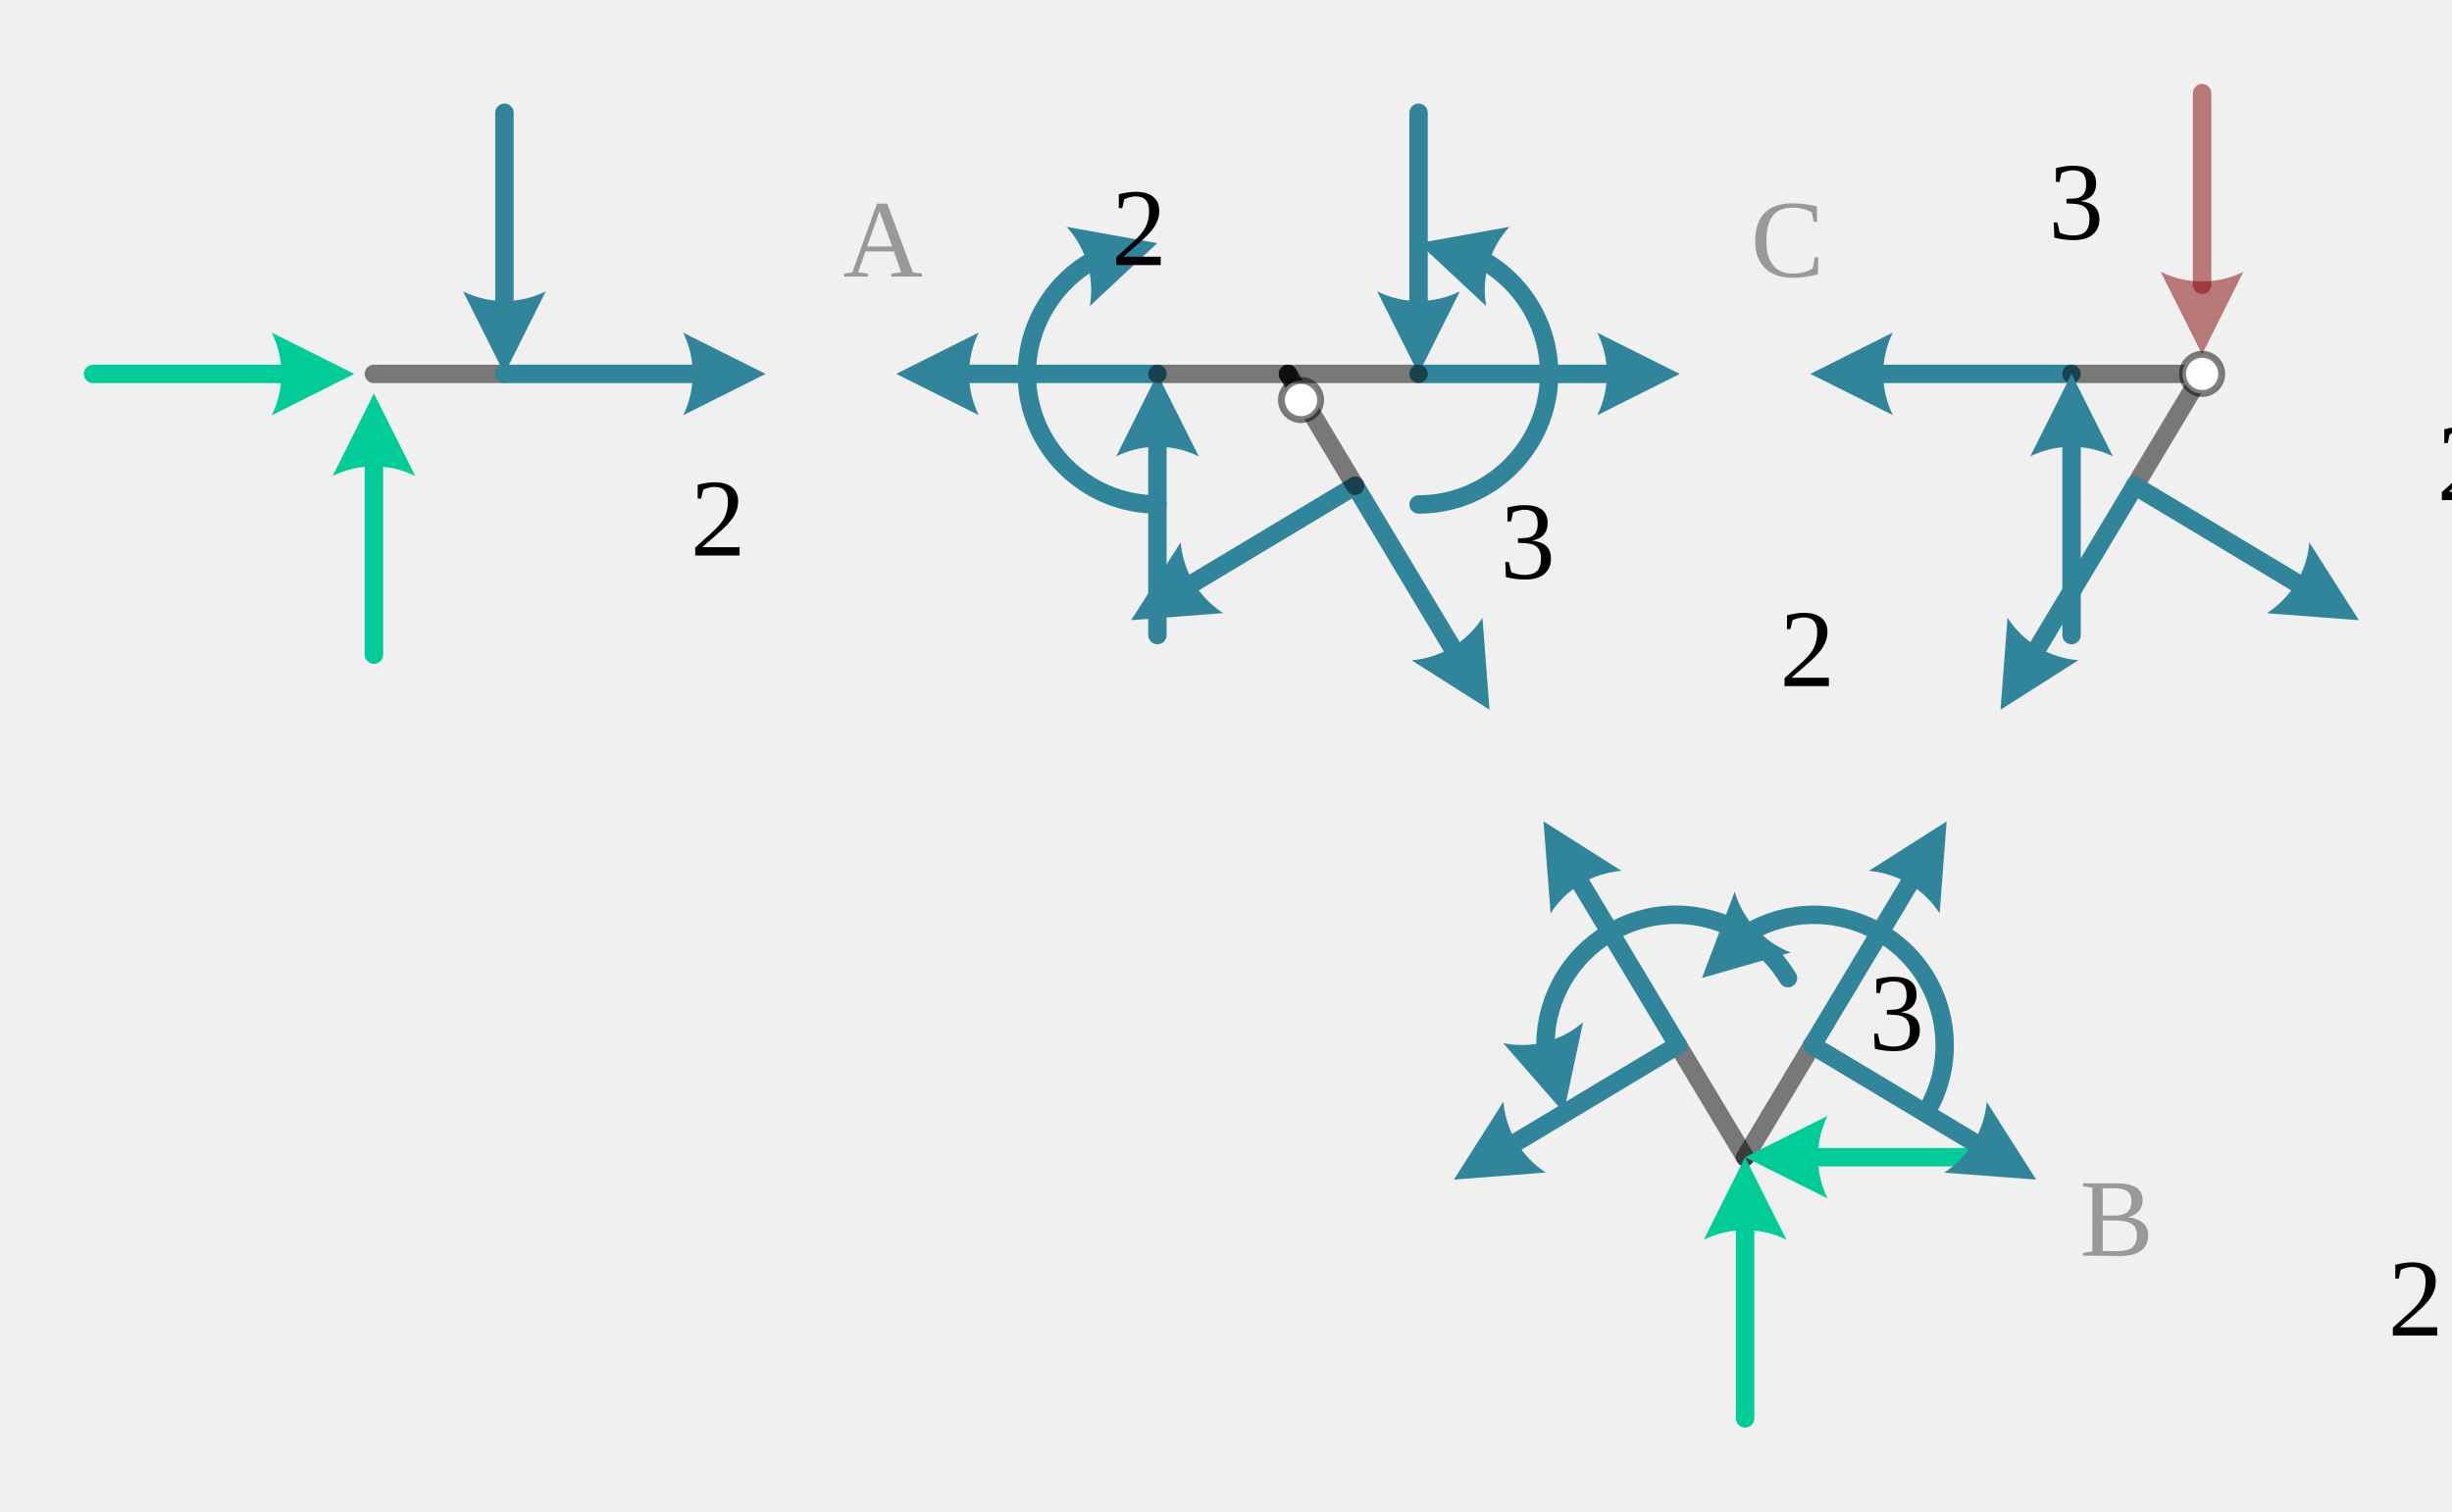
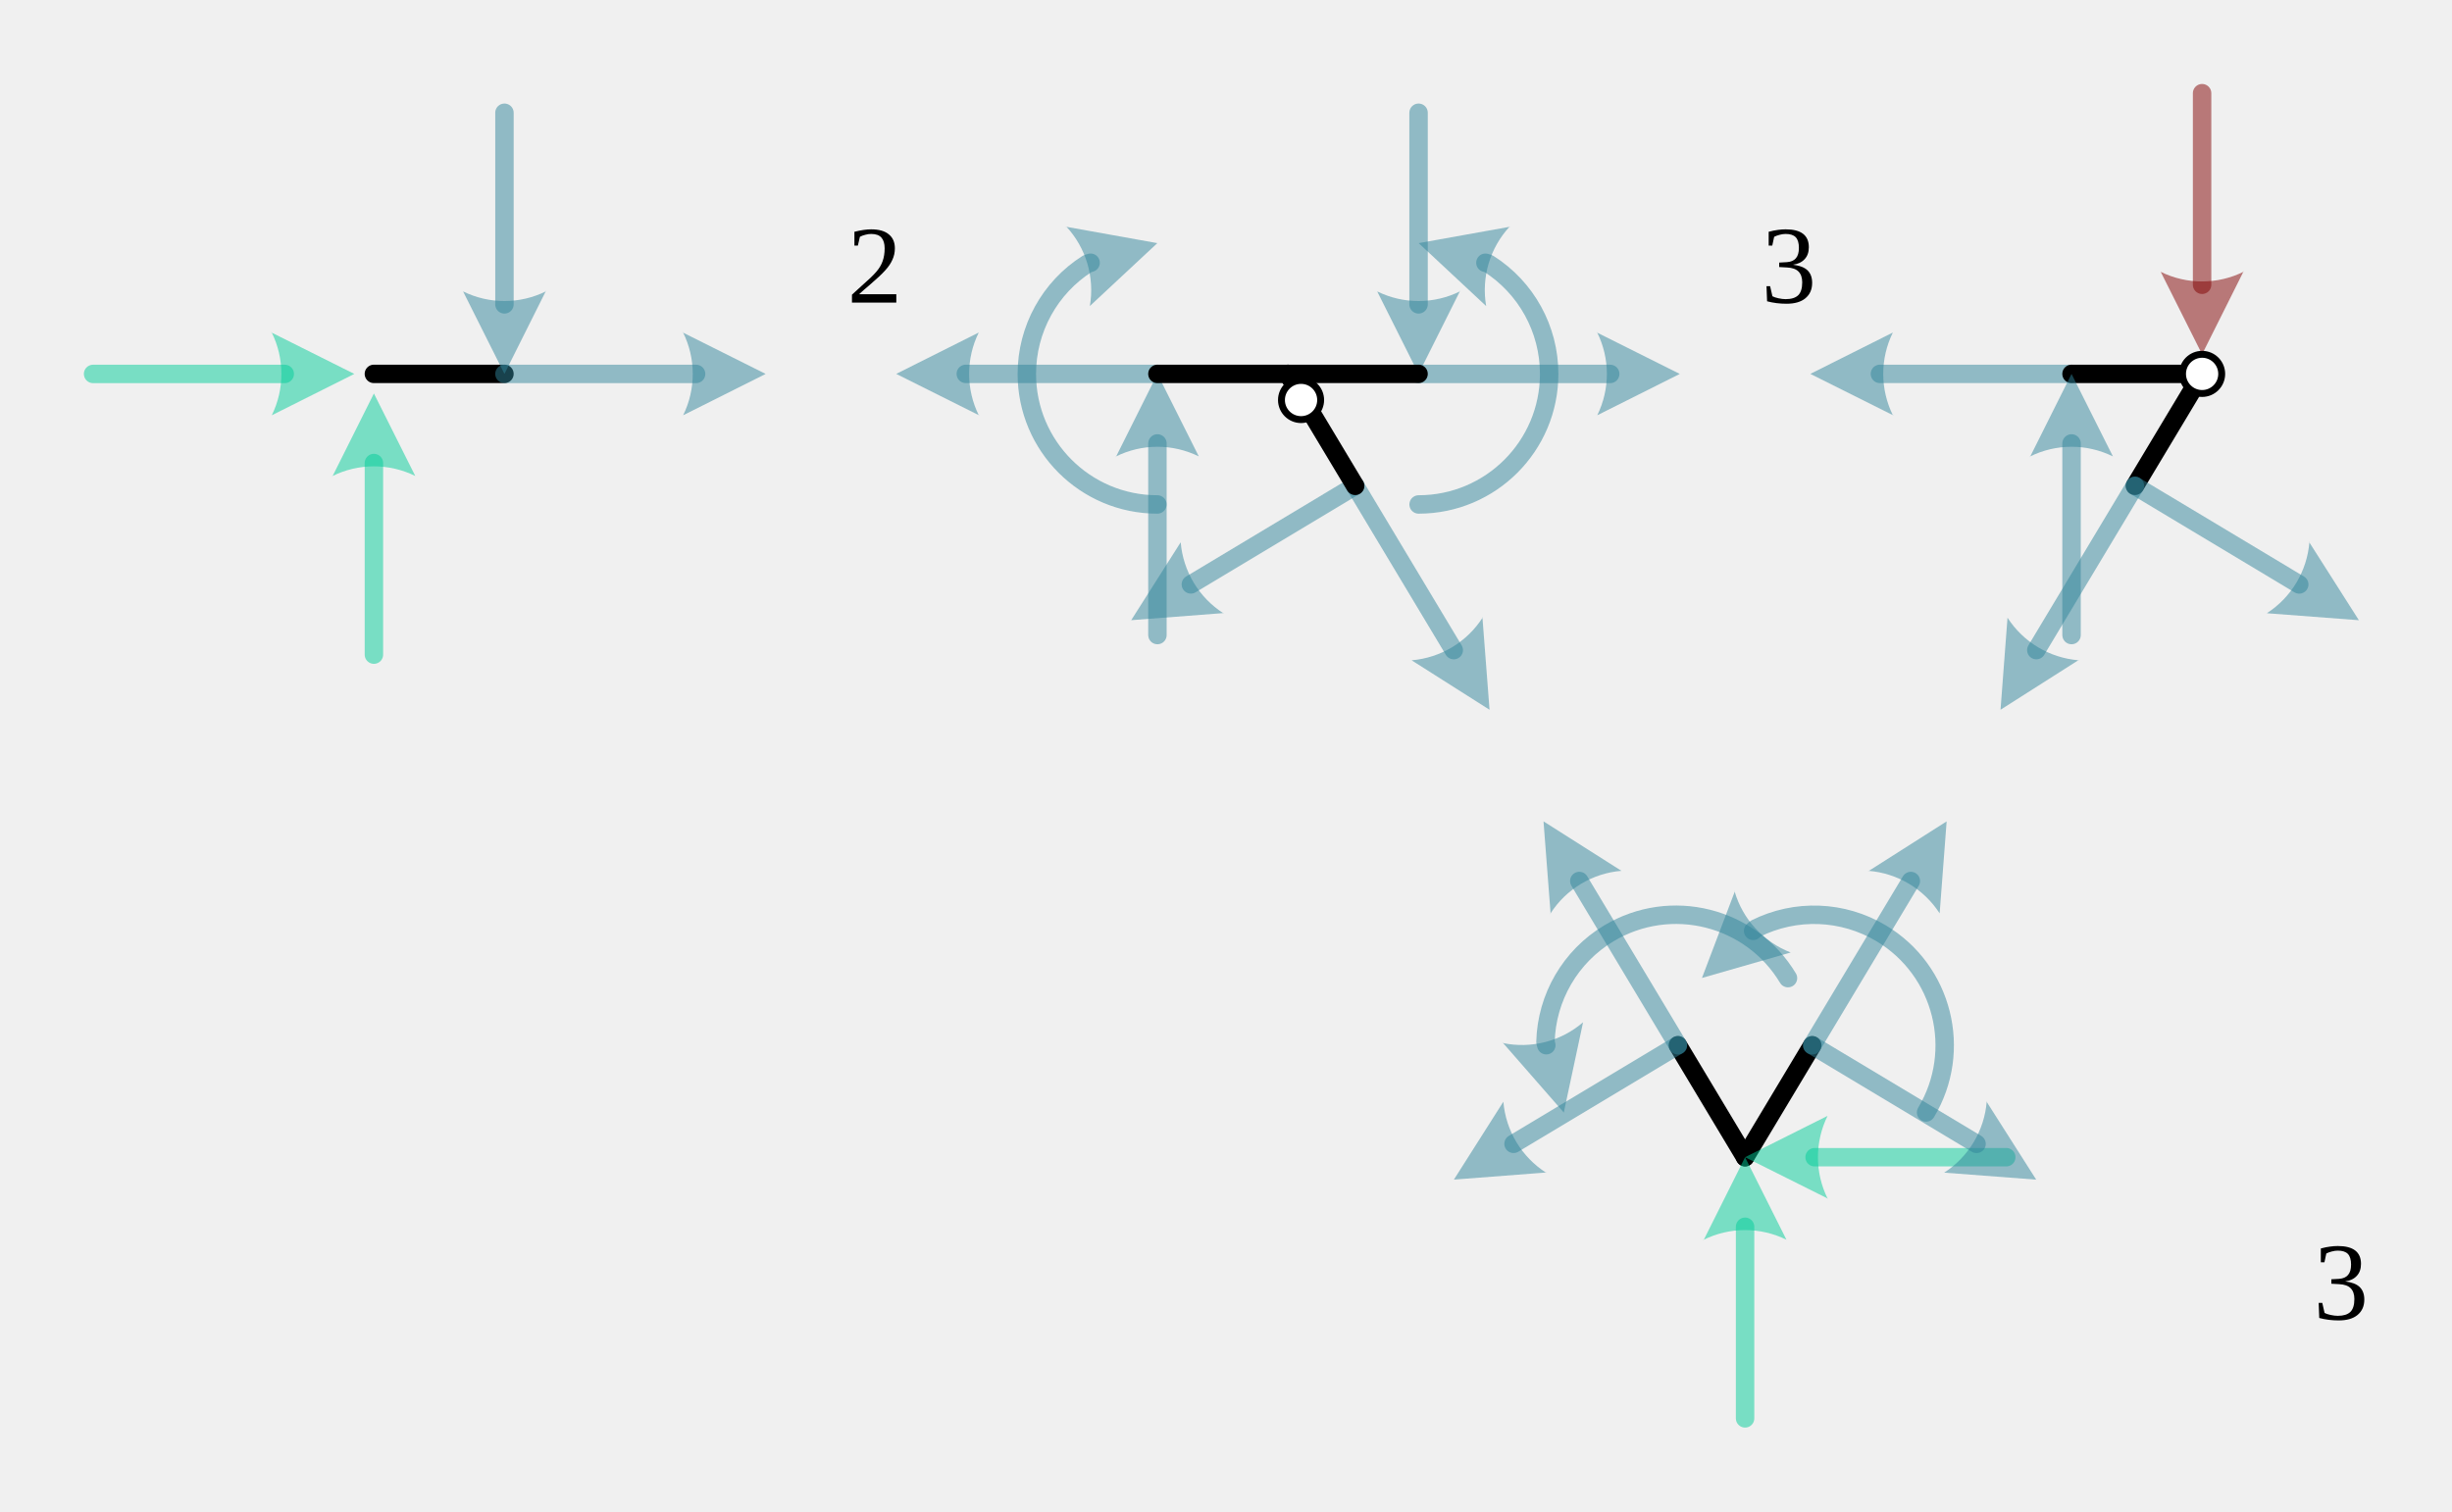
- <svg xmlns="http://www.w3.org/2000/svg" xmlns:ns1="http://schemas.microsoft.com/visio/2003/SVGExtensions/" xmlns:xlink="http://www.w3.org/1999/xlink" width="3.696in" height="2.279in" viewBox="0 0 266.126 164.072" xml:space="preserve" color-interpolation-filters="sRGB" class="st14">
+ <svg xmlns="http://www.w3.org/2000/svg" xmlns:ns1="http://schemas.microsoft.com/visio/2003/SVGExtensions/" xmlns:xlink="http://www.w3.org/1999/xlink" width="3.696in" height="2.279in" viewBox="0 0 266.126 164.072" xml:space="preserve" color-interpolation-filters="sRGB" class="st12">
  <ns1:documentProperties ns1:langID="1043" ns1:metric="true" ns1:viewMarkup="false" />
  <style type="text/css">
	
- 		.st1 {stroke:#000000;stroke-linecap:round;stroke-linejoin:round;stroke-opacity:0.5;stroke-width:2}
+ 		.st1 {stroke:#000000;stroke-linecap:round;stroke-linejoin:round;stroke-width:2}
		.st2 {marker-start:url(#mrkr5-21);stroke:#800000;stroke-linecap:round;stroke-linejoin:round;stroke-opacity:0.5;stroke-width:2}
		.st3 {fill:#800000;fill-opacity:0.5;stroke:#800000;stroke-opacity:0.5;stroke-width:0.442}
- 		.st4 {marker-start:url(#mrkr5-27);stroke:#00cc99;stroke-linecap:round;stroke-linejoin:round;stroke-width:2}
- 		.st5 {fill:#00cc99;fill-opacity:1;stroke:#00cc99;stroke-opacity:1;stroke-width:0.442}
- 		.st6 {marker-start:url(#mrkr5-48);stroke:#31859b;stroke-linecap:round;stroke-linejoin:round;stroke-width:2}
- 		.st7 {fill:#31859b;fill-opacity:1;stroke:#31859b;stroke-opacity:1;stroke-width:0.442}
- 		.st8 {marker-end:url(#mrkr5-89);stroke:#31859b;stroke-linecap:round;stroke-linejoin:round;stroke-width:2}
- 		.st9 {fill:#ffffff;stroke:#000000;stroke-linecap:round;stroke-linejoin:round;stroke-opacity:0.5;stroke-width:0.75}
- 		.st10 {fill:none;stroke:none;stroke-linecap:round;stroke-linejoin:round;stroke-width:0.24}
- 		.st11 {fill:#999999;font-family:Times New Roman;font-size:1em}
- 		.st12 {fill:none;stroke:none;stroke-linecap:round;stroke-linejoin:round;stroke-width:0.75}
- 		.st13 {fill:#000000;font-family:Times New Roman;font-size:1em}
- 		.st14 {fill:none;fill-rule:evenodd;font-size:12px;overflow:visible;stroke-linecap:square;stroke-miterlimit:3}
+ 		.st4 {marker-start:url(#mrkr5-27);stroke:#00cc99;stroke-linecap:round;stroke-linejoin:round;stroke-opacity:0.5;stroke-width:2}
+ 		.st5 {fill:#00cc99;fill-opacity:0.5;stroke:#00cc99;stroke-opacity:0.5;stroke-width:0.442}
+ 		.st6 {marker-start:url(#mrkr5-48);stroke:#31859b;stroke-linecap:round;stroke-linejoin:round;stroke-opacity:0.5;stroke-width:2}
+ 		.st7 {fill:#31859b;fill-opacity:0.5;stroke:#31859b;stroke-opacity:0.5;stroke-width:0.442}
+ 		.st8 {marker-end:url(#mrkr5-89);stroke:#31859b;stroke-linecap:round;stroke-linejoin:round;stroke-opacity:0.5;stroke-width:2}
+ 		.st9 {fill:#ffffff;stroke:#000000;stroke-linecap:round;stroke-linejoin:round;stroke-width:0.75}
+ 		.st10 {fill:none;stroke:none;stroke-linecap:round;stroke-linejoin:round;stroke-width:0.75}
+ 		.st11 {fill:#000000;font-family:Times New Roman;font-size:1em}
+ 		.st12 {fill:none;fill-rule:evenodd;font-size:12px;overflow:visible;stroke-linecap:square;stroke-miterlimit:3}
	
	</style>
  <defs id="Markers">
    <g id="lend5">
      <path d="M 2 1 L 0 0 L 1.981 -0.993 C 1.672 -0.365 1.673 0.373 1.985 1 " style="stroke:none" />
    </g>
    <marker id="mrkr5-21" class="st3" ns1:arrowType="5" ns1:arrowSize="2" ns1:setback="3.775" refX="3.775" orient="auto" markerUnits="strokeWidth" overflow="visible">
      <use xlink:href="#lend5" transform="scale(2.26) " />
    </marker>
    <marker id="mrkr5-27" class="st5" ns1:arrowType="5" ns1:arrowSize="2" ns1:setback="3.775" refX="3.775" orient="auto" markerUnits="strokeWidth" overflow="visible">
      <use xlink:href="#lend5" transform="scale(2.26) " />
    </marker>
    <marker id="mrkr5-48" class="st7" ns1:arrowType="5" ns1:arrowSize="2" ns1:setback="3.775" refX="3.775" orient="auto" markerUnits="strokeWidth" overflow="visible">
      <use xlink:href="#lend5" transform="scale(2.26) " />
    </marker>
    <marker id="mrkr5-89" class="st7" ns1:arrowType="5" ns1:arrowSize="2" ns1:setback="3.775" refX="-3.775" orient="auto" markerUnits="strokeWidth" overflow="visible">
      <use xlink:href="#lend5" transform="scale(-2.26,-2.26) " />
    </marker>
  </defs>
  <g ns1:mID="0" ns1:index="1" ns1:groupContext="foregroundPage">
    <ns1:pageProperties ns1:drawingScale="0.0393701" ns1:pageScale="0.0393701" ns1:drawingUnits="24" ns1:shadowOffsetX="8.50394" ns1:shadowOffsetY="-8.50394" />
-     <g id="shape129-1" ns1:mID="129" ns1:groupContext="shape" transform="translate(40.5794,-123.493)">
+     <g id="shape1024-1" ns1:mID="1024" ns1:groupContext="shape" transform="translate(40.5794,-123.493)">
      <path d="M0 164.07 L14.17 164.07" class="st1" />
    </g>
-     <g id="shape130-4" ns1:mID="130" ns1:groupContext="shape" transform="translate(379.695,124.994) rotate(120.964)">
+     <g id="shape1025-4" ns1:mID="1025" ns1:groupContext="shape" transform="translate(379.695,124.994) rotate(120.964)">
      <path d="M0 164.07 L14.17 164.07" class="st1" />
    </g>
-     <g id="shape131-7" ns1:mID="131" ns1:groupContext="shape" transform="translate(280.483,-43.835) rotate(59.0362)">
+     <g id="shape1026-7" ns1:mID="1026" ns1:groupContext="shape" transform="translate(280.483,-43.835) rotate(59.0362)">
      <path d="M0 164.07 L2.83 164.07" class="st1" />
    </g>
-     <g id="shape132-10" ns1:mID="132" ns1:groupContext="shape" transform="translate(322.797,29.0509) rotate(59.0362)">
+     <g id="shape1027-10" ns1:mID="1027" ns1:groupContext="shape" transform="translate(322.797,29.0509) rotate(59.0362)">
      <path d="M0 164.07 L14.17 164.07" class="st1" />
    </g>
-     <g id="shape133-13" ns1:mID="133" ns1:groupContext="shape" transform="translate(337.381,197.88) rotate(120.964)">
+     <g id="shape1028-13" ns1:mID="1028" ns1:groupContext="shape" transform="translate(337.381,197.88) rotate(120.964)">
      <path d="M0 164.07 L14.17 164.07" class="st1" />
    </g>
-     <g id="shape134-16" ns1:mID="134" ns1:groupContext="shape" transform="translate(74.9323,38.4535) rotate(-90)">
+     <g id="shape1029-16" ns1:mID="1029" ns1:groupContext="shape" transform="translate(74.9323,38.4535) rotate(-90)">
      <path d="M7.55 164.07 L7.91 164.07 L28.35 164.07" class="st2" />
    </g>
-     <g id="shape135-22" ns1:mID="135" ns1:groupContext="shape" transform="translate(204.652,42.7055) rotate(90)">
+     <g id="shape1030-22" ns1:mID="1030" ns1:groupContext="shape" transform="translate(204.652,42.7055) rotate(90)">
      <path d="M7.55 164.07 L7.91 164.07 L28.35 164.07" class="st4" />
    </g>
-     <g id="shape136-28" ns1:mID="136" ns1:groupContext="shape" transform="translate(353.471,125.619) rotate(90)">
+     <g id="shape1031-28" ns1:mID="1031" ns1:groupContext="shape" transform="translate(353.471,125.619) rotate(90)">
      <path d="M7.55 164.07 L7.91 164.07 L28.35 164.07" class="st4" />
    </g>
-     <g id="shape137-33" ns1:mID="137" ns1:groupContext="shape" transform="translate(189.398,-38.4535)">
+     <g id="shape1034-33" ns1:mID="1034" ns1:groupContext="shape" transform="translate(189.398,-38.4535)">
      <path d="M7.55 164.07 L7.91 164.07 L28.35 164.07" class="st4" />
    </g>
-     <g id="shape138-38" ns1:mID="138" ns1:groupContext="shape" transform="translate(38.4535,204.652) rotate(180)">
+     <g id="shape1035-38" ns1:mID="1035" ns1:groupContext="shape" transform="translate(38.4535,204.652) rotate(180)">
      <path d="M7.55 164.07 L7.91 164.07 L28.35 164.07" class="st4" />
    </g>
-     <g id="shape139-43" ns1:mID="139" ns1:groupContext="shape" transform="translate(83.0991,204.652) rotate(180)">
+     <g id="shape1036-43" ns1:mID="1036" ns1:groupContext="shape" transform="translate(83.0991,204.652) rotate(180)">
      <path d="M7.55 164.07 L7.91 164.07 L28.35 164.07" class="st6" />
    </g>
-     <g id="shape140-49" ns1:mID="140" ns1:groupContext="shape" transform="translate(-109.32,40.5795) rotate(-90)">
+     <g id="shape1037-49" ns1:mID="1037" ns1:groupContext="shape" transform="translate(-109.32,40.5795) rotate(-90)">
      <path d="M7.55 164.07 L7.91 164.07 L28.35 164.07" class="st6" />
    </g>
-     <g id="shape141-54" ns1:mID="141" ns1:groupContext="shape" transform="translate(-10.1071,40.5795) rotate(-90)">
+     <g id="shape1038-54" ns1:mID="1038" ns1:groupContext="shape" transform="translate(-10.1071,40.5795) rotate(-90)">
      <path d="M7.55 164.07 L7.91 164.07 L28.35 164.07" class="st6" />
    </g>
-     <g id="shape142-59" ns1:mID="142" ns1:groupContext="shape" transform="translate(289.691,40.5795) rotate(90)">
+     <g id="shape1039-59" ns1:mID="1039" ns1:groupContext="shape" transform="translate(289.691,40.5795) rotate(90)">
      <path d="M7.55 164.07 L7.91 164.07 L28.35 164.07" class="st6" />
    </g>
-     <g id="shape143-64" ns1:mID="143" ns1:groupContext="shape" transform="translate(20.9774,161.454) rotate(-120.964)">
+     <g id="shape1040-64" ns1:mID="1040" ns1:groupContext="shape" transform="translate(20.9774,161.454) rotate(-120.964)">
      <path d="M7.55 164.07 L7.91 164.07 L28.35 164.07" class="st6" />
    </g>
-     <g id="shape144-69" ns1:mID="144" ns1:groupContext="shape" transform="translate(182.312,204.652) rotate(180)">
+     <g id="shape1041-69" ns1:mID="1041" ns1:groupContext="shape" transform="translate(182.312,204.652) rotate(180)">
      <path d="M7.55 164.07 L7.91 164.07 L28.35 164.07" class="st6" />
    </g>
-     <g id="shape145-74" ns1:mID="145" ns1:groupContext="shape" transform="translate(97.2723,-123.493)">
+     <g id="shape1042-74" ns1:mID="1042" ns1:groupContext="shape" transform="translate(97.2723,-123.493)">
      <path d="M7.55 164.07 L7.91 164.07 L28.35 164.07" class="st6" />
    </g>
-     <g id="shape146-79" ns1:mID="146" ns1:groupContext="shape" transform="translate(38.3626,-73.3737) rotate(-30.9638)">
+     <g id="shape1043-79" ns1:mID="1043" ns1:groupContext="shape" transform="translate(38.3626,-73.3737) rotate(-30.9638)">
      <path d="M7.55 164.07 L7.91 164.07 L28.35 164.07" class="st6" />
    </g>
-     <g id="shape147-84" ns1:mID="147" ns1:groupContext="shape" transform="translate(-38.4536,54.7527) rotate(-90)">
+     <g id="shape1044-84" ns1:mID="1044" ns1:groupContext="shape" transform="translate(-38.4536,54.7527) rotate(-90)">
      <path d="M-0 164.07 A14.173 14.173 0 0 1 14.17 149.9 A14.173 14.173 0 0 1 26.14 156.48 L26.24 156.82" class="st8" />
    </g>
-     <g id="shape148-90" ns1:mID="148" ns1:groupContext="shape" transform="translate(318.038,54.7527) rotate(90) scale(-1,1)">
+     <g id="shape1045-90" ns1:mID="1045" ns1:groupContext="shape" transform="translate(318.038,54.7527) rotate(90) scale(-1,1)">
      <path d="M-0 164.07 A14.173 14.173 0 0 1 14.17 149.9 A14.173 14.173 0 0 1 26.14 156.48 L26.24 156.82" class="st8" />
    </g>
-     <g id="shape149-95" ns1:mID="149" ns1:groupContext="shape" transform="translate(196.485,-123.493)">
+     <g id="shape1046-95" ns1:mID="1046" ns1:groupContext="shape" transform="translate(196.485,-123.493)">
      <path d="M7.55 164.07 L7.91 164.07 L28.35 164.07" class="st6" />
    </g>
-     <g id="shape150-100" ns1:mID="150" ns1:groupContext="shape" transform="translate(6.39328,137.148) rotate(-120.964)">
+     <g id="shape1048-100" ns1:mID="1048" ns1:groupContext="shape" transform="translate(6.39328,137.148) rotate(-120.964)">
      <path d="M0 164.07 L14.17 164.07" class="st1" />
    </g>
-     <g id="shape151-103" ns1:mID="151" ns1:groupContext="shape" transform="translate(139.083,-118.532)">
+     <g id="shape1049-103" ns1:mID="1049" ns1:groupContext="shape" transform="translate(139.083,-118.532)">
      <ellipse cx="2.126" cy="161.946" rx="2.126" ry="2.126" class="st9" />
    </g>
-     <g id="shape152-105" ns1:mID="152" ns1:groupContext="shape" transform="translate(125.619,-123.493)">
+     <g id="shape1050-105" ns1:mID="1050" ns1:groupContext="shape" transform="translate(125.619,-123.493)">
      <path d="M0 164.07 L14.17 164.07" class="st1" />
    </g>
-     <g id="shape153-108" ns1:mID="153" ns1:groupContext="shape" transform="translate(139.792,-123.493)">
+     <g id="shape1051-108" ns1:mID="1051" ns1:groupContext="shape" transform="translate(139.792,-123.493)">
      <path d="M0 164.07 L14.17 164.07" class="st1" />
    </g>
-     <g id="shape154-111" ns1:mID="154" ns1:groupContext="shape" transform="translate(224.831,-123.493)">
+     <g id="shape1052-111" ns1:mID="1052" ns1:groupContext="shape" transform="translate(224.831,-123.493)">
      <path d="M0 164.07 L14.17 164.07" class="st1" />
    </g>
-     <g id="shape155-114" ns1:mID="155" ns1:groupContext="shape" transform="translate(236.879,-121.367)">
+     <g id="shape1055-114" ns1:mID="1055" ns1:groupContext="shape" transform="translate(236.879,-121.367)">
      <ellipse cx="2.126" cy="161.946" rx="2.126" ry="2.126" class="st9" />
    </g>
-     <g id="shape156-116" ns1:mID="156" ns1:groupContext="shape" transform="translate(388.904,40.5795) rotate(90)">
+     <g id="shape1056-116" ns1:mID="1056" ns1:groupContext="shape" transform="translate(388.904,40.5795) rotate(90)">
      <path d="M7.55 164.07 L7.91 164.07 L28.35 164.07" class="st6" />
    </g>
-     <g id="shape157-121" ns1:mID="157" ns1:groupContext="shape" transform="translate(308.213,4.7439) rotate(59.0362)">
+     <g id="shape1057-121" ns1:mID="1057" ns1:groupContext="shape" transform="translate(308.213,4.7439) rotate(59.0362)">
      <path d="M7.55 164.07 L7.91 164.07 L28.35 164.07" class="st6" />
    </g>
-     <g id="shape158-126" ns1:mID="158" ns1:groupContext="shape" transform="translate(73.3847,-12.6412) rotate(-30.9638)">
+     <g id="shape1058-126" ns1:mID="1058" ns1:groupContext="shape" transform="translate(73.3847,-12.6412) rotate(-30.9638)">
      <path d="M7.55 164.07 L7.91 164.07 L28.35 164.07" class="st6" />
    </g>
-     <g id="shape159-131" ns1:mID="159" ns1:groupContext="shape" transform="translate(351.965,173.573) rotate(120.964)">
+     <g id="shape1059-131" ns1:mID="1059" ns1:groupContext="shape" transform="translate(351.965,173.573) rotate(120.964)">
      <path d="M7.55 164.07 L7.91 164.07 L28.35 164.07" class="st6" />
    </g>
-     <g id="shape160-136" ns1:mID="160" ns1:groupContext="shape" transform="translate(136.583,268.74) rotate(-149.036)">
+     <g id="shape1060-136" ns1:mID="1060" ns1:groupContext="shape" transform="translate(136.583,268.74) rotate(-149.036)">
      <path d="M7.55 164.07 L7.91 164.07 L28.35 164.07" class="st6" />
    </g>
-     <g id="shape161-141" ns1:mID="161" ns1:groupContext="shape" transform="translate(76.4376,-7.37481) rotate(-59.0362)">
+     <g id="shape1061-141" ns1:mID="1061" ns1:groupContext="shape" transform="translate(76.4376,-7.37481) rotate(-59.0362)">
      <path d="M7.55 164.07 L7.91 164.07 L28.35 164.07" class="st6" />
    </g>
-     <g id="shape162-146" ns1:mID="162" ns1:groupContext="shape" transform="translate(171.605,208.008) rotate(-149.036)">
+     <g id="shape1062-146" ns1:mID="1062" ns1:groupContext="shape" transform="translate(171.605,208.008) rotate(-149.036)">
      <path d="M7.55 164.07 L7.91 164.07 L28.35 164.07" class="st6" />
    </g>
-     <g id="shape163-151" ns1:mID="163" ns1:groupContext="shape" transform="translate(293.46,-19.9298) rotate(30.9638) scale(-1,1)">
+     <g id="shape1077-151" ns1:mID="1077" ns1:groupContext="shape" transform="translate(293.46,-19.9298) rotate(30.9638) scale(-1,1)">
      <path d="M-0 164.07 A14.173 14.173 0 0 1 14.17 149.9 A14.173 14.173 0 0 1 26.14 156.48 L26.24 156.82" class="st8" />
    </g>
-     <g id="shape164-156" ns1:mID="164" ns1:groupContext="shape" transform="translate(109.643,-34.514) rotate(-30.9638) scale(-1,1)">
+     <g id="shape1078-156" ns1:mID="1078" ns1:groupContext="shape" transform="translate(109.643,-34.514) rotate(-30.9638) scale(-1,1)">
      <path d="M-0 164.07 A14.173 14.173 0 0 1 14.17 149.9 A14.173 14.173 0 0 1 26.14 156.48 L26.24 156.82" class="st8" />
    </g>
-     <g id="shape165-161" ns1:mID="165" ns1:groupContext="shape" transform="translate(33.4928,-130.579)">
-       <ns1:textBlock ns1:margins="rect(4,4,4,4)" ns1:tabSpace="42.5197" />
-       <ns1:textRect cx="7.087" cy="156.986" width="14.18" height="14.173" />
-       <rect x="0" y="149.899" width="14.173" height="14.173" class="st10" />
-       <text x="4" y="160.59" class="st11" ns1:langID="1043">
-         <ns1:paragraph ns1:horizAlign="1" />
-         <ns1:tabList />A</text>
-     </g>
-     <g id="shape166-164" ns1:mID="166" ns1:groupContext="shape" transform="translate(167.731,-24.2803)">
-       <ns1:textBlock ns1:margins="rect(4,4,4,4)" ns1:tabSpace="42.5197" />
-       <ns1:textRect cx="7.087" cy="156.986" width="14.18" height="14.173" />
-       <rect x="0" y="149.899" width="14.173" height="14.173" class="st10" />
-       <text x="4" y="160.59" class="st11" ns1:langID="1043">
-         <ns1:paragraph ns1:horizAlign="1" />
-         <ns1:tabList />B</text>
-     </g>
-     <g id="shape167-167" ns1:mID="167" ns1:groupContext="shape" transform="translate(131.997,-130.579)">
-       <ns1:textBlock ns1:margins="rect(4,4,4,4)" ns1:tabSpace="42.5197" />
-       <ns1:textRect cx="7.087" cy="156.986" width="14.18" height="14.173" />
-       <rect x="0" y="149.899" width="14.173" height="14.173" class="st10" />
-       <text x="4" y="160.59" class="st11" ns1:langID="1043">
-         <ns1:paragraph ns1:horizAlign="1" />
-         <ns1:tabList />C</text>
-     </g>
-     <g id="shape168-170" ns1:mID="168" ns1:groupContext="shape" transform="translate(217.745,-130.579)">
-       <ns1:textBlock ns1:margins="rect(4,4,4,4)" ns1:tabSpace="42.5197" />
-       <ns1:textRect cx="7.087" cy="156.986" width="14.18" height="14.173" />
-       <rect x="0" y="149.899" width="14.173" height="14.173" class="st10" />
-       <text x="4" y="160.59" class="st11" ns1:langID="1043">
-         <ns1:paragraph ns1:horizAlign="1" />
-         <ns1:tabList />D</text>
-     </g>
-     <g id="shape169-173" ns1:mID="169" ns1:groupContext="shape" transform="translate(12.9451,-96.2094)">
+     <g id="shape1081-161" ns1:mID="1081" ns1:groupContext="shape" transform="translate(29.9564,-123.67)">
      <ns1:textBlock ns1:margins="rect(4,4,4,4)" ns1:tabSpace="42.5197" />
      <ns1:textRect cx="10.984" cy="152.911" width="21.97" height="22.323" />
-       <rect x="0" y="141.749" width="21.968" height="22.323" class="st12" />
-       <text x="7.98" y="156.51" class="st13" ns1:langID="1043">
+       <rect x="0" y="141.749" width="21.968" height="22.323" class="st10" />
+       <text x="7.98" y="156.51" class="st11" ns1:langID="1043">
        <ns1:paragraph ns1:horizAlign="1" />
        <ns1:tabList />2</text>
    </g>
-     <g id="shape170-176" ns1:mID="170" ns1:groupContext="shape" transform="translate(197.197,-11.5243)">
+     <g id="shape1082-164" ns1:mID="1082" ns1:groupContext="shape" transform="translate(129.169,-123.67)">
      <ns1:textBlock ns1:margins="rect(4,4,4,4)" ns1:tabSpace="42.5197" />
      <ns1:textRect cx="10.984" cy="152.911" width="21.97" height="22.323" />
-       <rect x="0" y="141.749" width="21.968" height="22.323" class="st12" />
-       <text x="7.98" y="156.51" class="st13" ns1:langID="1043">
+       <rect x="0" y="141.749" width="21.968" height="22.323" class="st10" />
+       <text x="7.98" y="156.51" class="st11" ns1:langID="1043">
+         <ns1:paragraph ns1:horizAlign="1" />
+         <ns1:tabList />3</text>
+     </g>
+     <g id="shape1083-167" ns1:mID="1083" ns1:groupContext="shape" transform="translate(217.043,-123.493)">
+       <ns1:textBlock ns1:margins="rect(4,4,4,4)" ns1:tabSpace="42.5197" />
+       <ns1:textRect cx="10.984" cy="152.911" width="21.97" height="22.323" />
+       <rect x="0" y="141.749" width="21.968" height="22.323" class="st10" />
+       <text x="7.98" y="156.51" class="st11" ns1:langID="1043">
        <ns1:paragraph ns1:horizAlign="1" />
        <ns1:tabList />2</text>
    </g>
-     <g id="shape171-179" ns1:mID="171" ns1:groupContext="shape" transform="translate(58.6538,-127.745)">
+     <g id="shape1086-170" ns1:mID="1086" ns1:groupContext="shape" transform="translate(189.097,-13.296)">
      <ns1:textBlock ns1:margins="rect(4,4,4,4)" ns1:tabSpace="42.5197" />
      <ns1:textRect cx="10.984" cy="152.911" width="21.97" height="22.323" />
-       <rect x="0" y="141.749" width="21.968" height="22.323" class="st12" />
-       <text x="7.98" y="156.51" class="st13" ns1:langID="1043">
-         <ns1:paragraph ns1:horizAlign="1" />
-         <ns1:tabList />2</text>
-     </g>
-     <g id="shape172-182" ns1:mID="172" ns1:groupContext="shape" transform="translate(100.819,-93.7291)">
-       <ns1:textBlock ns1:margins="rect(4,4,4,4)" ns1:tabSpace="42.5197" />
-       <ns1:textRect cx="10.984" cy="152.911" width="21.97" height="22.323" />
-       <rect x="0" y="141.749" width="21.968" height="22.323" class="st12" />
-       <text x="7.98" y="156.51" class="st13" ns1:langID="1043">
-         <ns1:paragraph ns1:horizAlign="1" />
-         <ns1:tabList />3</text>
-     </g>
-     <g id="shape173-185" ns1:mID="173" ns1:groupContext="shape" transform="translate(131.171,-82.0362)">
-       <ns1:textBlock ns1:margins="rect(4,4,4,4)" ns1:tabSpace="42.5197" />
-       <ns1:textRect cx="10.984" cy="152.911" width="21.97" height="22.323" />
-       <rect x="0" y="141.749" width="21.968" height="22.323" class="st12" />
-       <text x="7.98" y="156.51" class="st13" ns1:langID="1043">
-         <ns1:paragraph ns1:horizAlign="1" />
-         <ns1:tabList />2</text>
-     </g>
-     <g id="shape174-188" ns1:mID="174" ns1:groupContext="shape" transform="translate(160.347,-130.579)">
-       <ns1:textBlock ns1:margins="rect(4,4,4,4)" ns1:tabSpace="42.5197" />
-       <ns1:textRect cx="10.984" cy="152.911" width="21.97" height="22.323" />
-       <rect x="0" y="141.749" width="21.968" height="22.323" class="st12" />
-       <text x="7.98" y="156.51" class="st13" ns1:langID="1043">
-         <ns1:paragraph ns1:horizAlign="1" />
-         <ns1:tabList />3</text>
-     </g>
-     <g id="shape175-191" ns1:mID="175" ns1:groupContext="shape" transform="translate(202.512,-102.233)">
-       <ns1:textBlock ns1:margins="rect(4,4,4,4)" ns1:tabSpace="42.5197" />
-       <ns1:textRect cx="10.984" cy="152.911" width="21.97" height="22.323" />
-       <rect x="0" y="141.749" width="21.968" height="22.323" class="st12" />
-       <text x="7.98" y="156.51" class="st13" ns1:langID="1043">
-         <ns1:paragraph ns1:horizAlign="1" />
-         <ns1:tabList />2</text>
-     </g>
-     <g id="shape176-194" ns1:mID="176" ns1:groupContext="shape" transform="translate(223.063,-82.3905)">
-       <ns1:textBlock ns1:margins="rect(4,4,4,4)" ns1:tabSpace="42.5197" />
-       <ns1:textRect cx="10.984" cy="152.911" width="21.97" height="22.323" />
-       <rect x="0" y="141.749" width="21.968" height="22.323" class="st12" />
-       <text x="7.98" y="156.51" class="st13" ns1:langID="1043">
-         <ns1:paragraph ns1:horizAlign="1" />
-         <ns1:tabList />2</text>
-     </g>
-     <g id="shape177-197" ns1:mID="177" ns1:groupContext="shape" transform="translate(213.199,-42.7054)">
-       <ns1:textBlock ns1:margins="rect(4,4,4,4)" ns1:tabSpace="42.5197" />
-       <ns1:textRect cx="10.984" cy="152.911" width="21.97" height="22.323" />
-       <rect x="0" y="141.749" width="21.968" height="22.323" class="st12" />
-       <text x="7.98" y="156.51" class="st13" ns1:langID="1043">
-         <ns1:paragraph ns1:horizAlign="1" />
-         <ns1:tabList />3</text>
-     </g>
-     <g id="shape178-200" ns1:mID="178" ns1:groupContext="shape" transform="translate(140.858,-42.5283)">
-       <ns1:textBlock ns1:margins="rect(4,4,4,4)" ns1:tabSpace="42.5197" />
-       <ns1:textRect cx="10.984" cy="152.911" width="21.97" height="22.323" />
-       <rect x="0" y="141.749" width="21.968" height="22.323" class="st12" />
-       <text x="7.98" y="156.51" class="st13" ns1:langID="1043">
+       <rect x="0" y="141.749" width="21.968" height="22.323" class="st10" />
+       <text x="7.98" y="156.51" class="st11" ns1:langID="1043">
        <ns1:paragraph ns1:horizAlign="1" />
        <ns1:tabList />3</text>
    </g>
  </g>
</svg>
